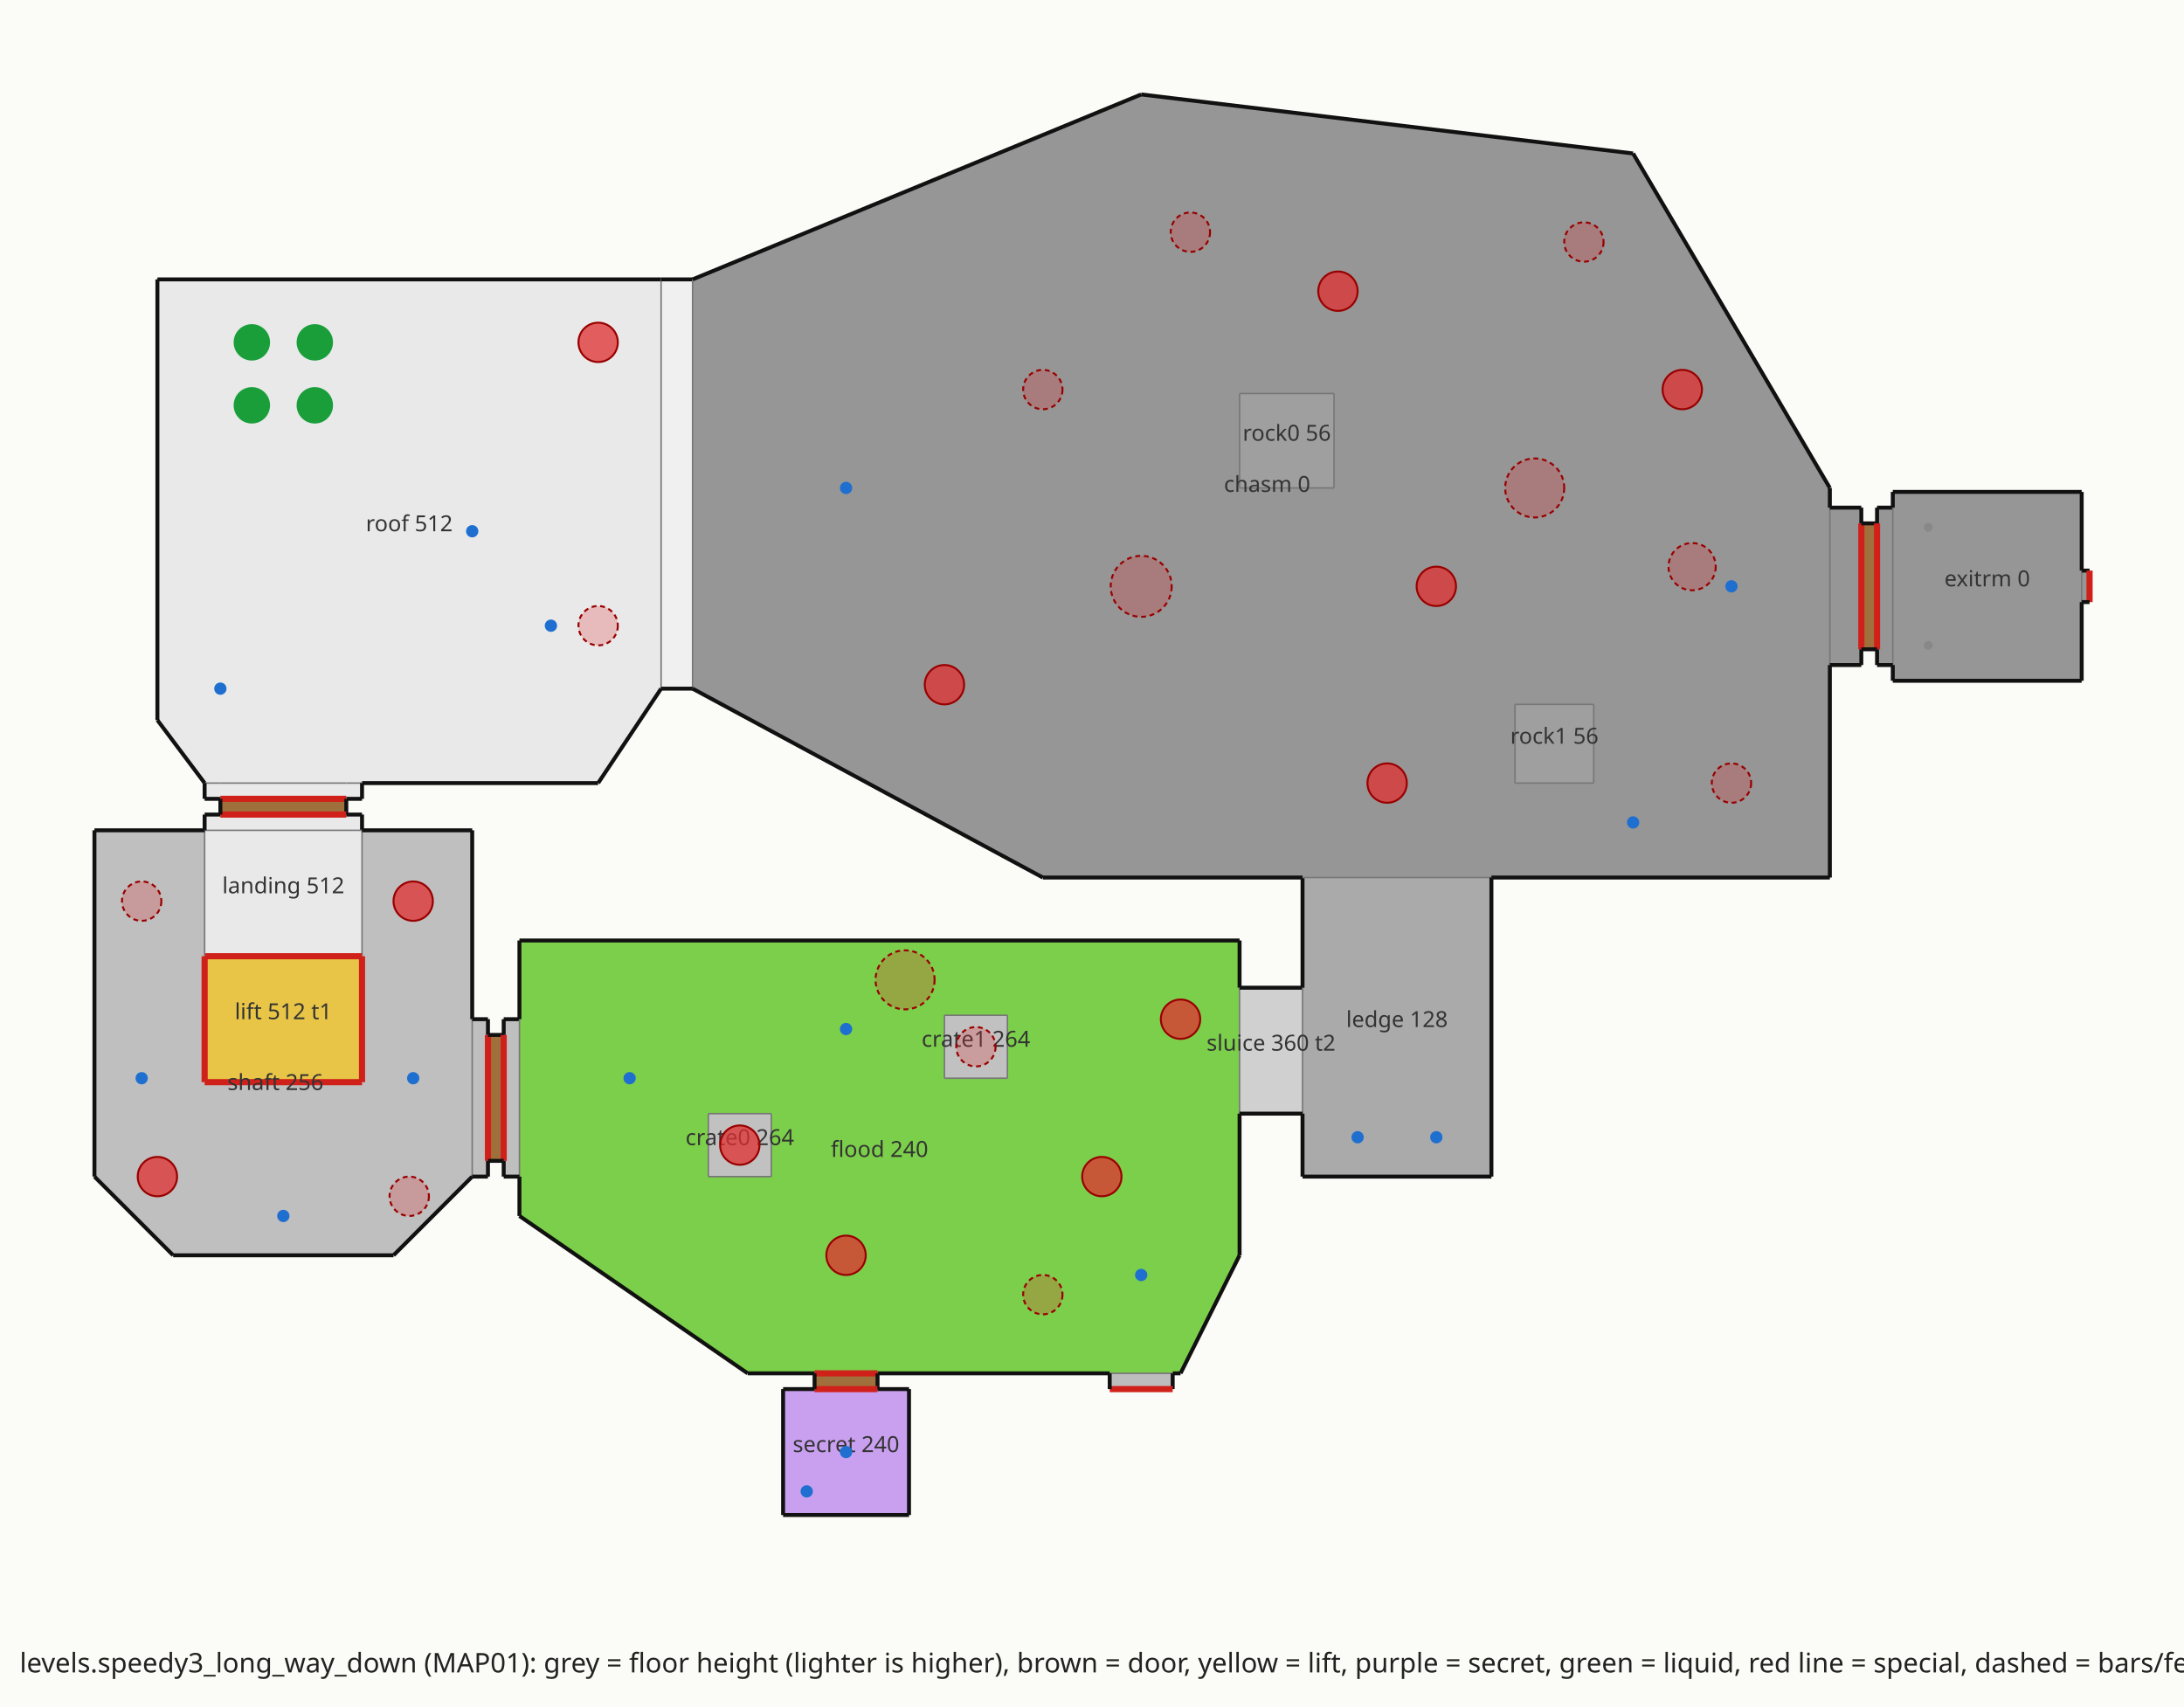
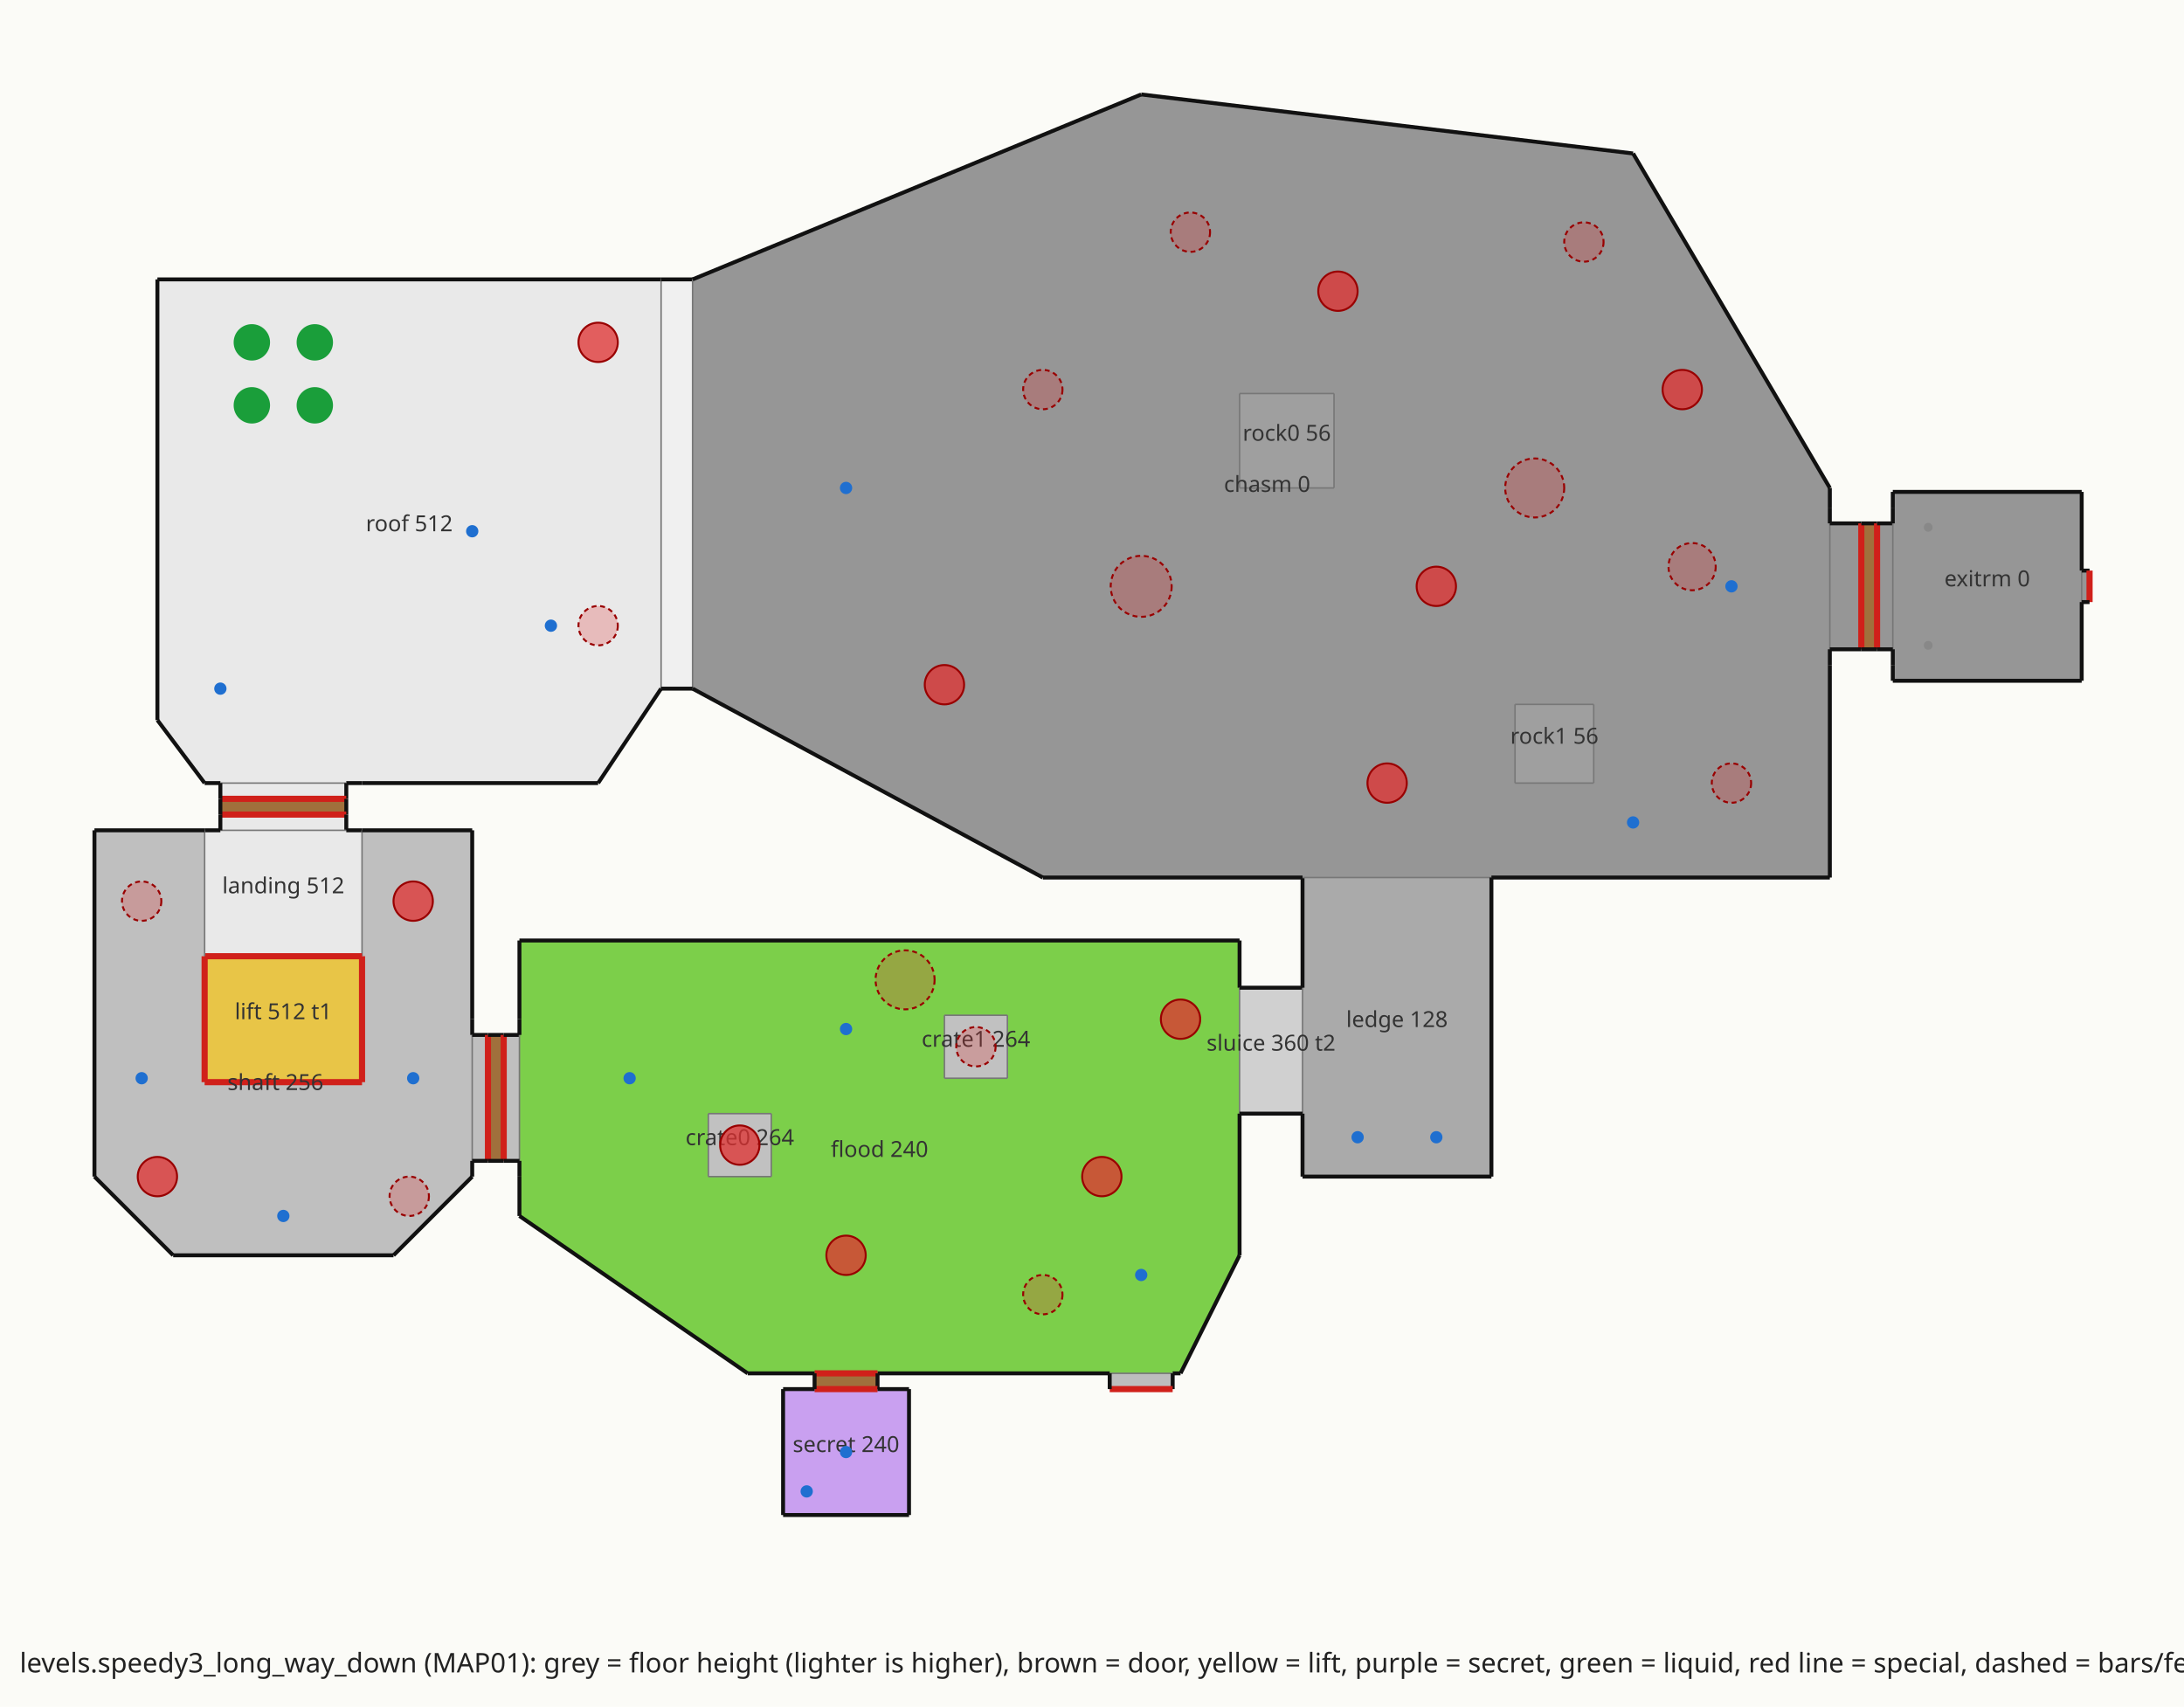
<svg xmlns="http://www.w3.org/2000/svg" width="888" height="694" font-family="sans-serif">
  <rect width="100%" height="100%" fill="#fbfbf7" />
  <path d="M64.0,292.8 L64.0,113.6 L268.8,113.6 L268.8,280.0 L243.2,318.4 L147.2,318.4 L140.8,318.4 L89.6,318.4 L83.2,318.4 Z" fill="rgb(233,233,233)" fill-rule="evenodd" />
  <path d="M268.8,280.0 L281.6,280.0 L281.6,113.6 L268.8,113.6 Z" fill="rgb(240,240,240)" fill-rule="evenodd" />
-   <path d="M83.2,324.8 L147.2,324.8 L147.2,318.4 L83.2,318.4 Z" fill="rgb(233,233,233)" fill-rule="evenodd" />
+   <path d="M89.6,324.8 L140.8,324.8 L140.8,318.4 L89.6,318.4 Z" fill="rgb(233,233,233)" fill-rule="evenodd" />
  <path d="M89.6,331.2 L140.8,331.2 L140.8,324.8 L89.6,324.8 Z" fill="#a0703c" fill-rule="evenodd" />
-   <path d="M83.2,337.6 L147.2,337.6 L147.2,331.2 L83.2,331.2 Z" fill="rgb(233,233,233)" fill-rule="evenodd" />
+   <path d="M89.6,337.6 L140.8,337.6 L140.8,331.2 L89.6,331.2 Z" fill="rgb(233,233,233)" fill-rule="evenodd" />
  <path d="M83.2,388.8 L147.2,388.8 L147.2,337.6 L83.2,337.6 Z" fill="rgb(233,233,233)" fill-rule="evenodd" />
  <path d="M83.2,440.0 L147.2,440.0 L147.2,388.8 L83.2,388.8 Z" fill="#e8c547" fill-rule="evenodd" />
  <path d="M38.4,337.6 L83.2,337.6 L83.2,388.8 L83.2,440.0 L147.2,440.0 L147.2,388.8 L147.2,337.6 L192.0,337.6 L192.0,414.4 L192.0,478.4 L160.0,510.4 L70.4,510.4 L38.4,478.4 Z" fill="rgb(191,191,191)" fill-rule="evenodd" />
-   <path d="M192.0,478.4 L198.4,478.4 L198.4,414.4 L192.0,414.4 Z" fill="rgb(191,191,191)" fill-rule="evenodd" />
+   <path d="M192.0,472.0 L198.4,472.0 L198.4,420.8 L192.0,420.8 Z" fill="rgb(191,191,191)" fill-rule="evenodd" />
  <path d="M198.4,472.0 L204.8,472.0 L204.8,420.8 L198.4,420.8 Z" fill="#a0703c" fill-rule="evenodd" />
-   <path d="M204.8,478.4 L211.2,478.4 L211.2,414.4 L204.8,414.4 Z" fill="rgb(191,191,191)" fill-rule="evenodd" />
+   <path d="M204.8,472.0 L211.2,472.0 L211.2,420.8 L204.8,420.8 Z" fill="rgb(191,191,191)" fill-rule="evenodd" />
  <path d="M211.2,382.4 L504.0,382.4 L504.0,401.6 L504.0,452.8 L504.0,510.4 L480.0,558.4 L476.8,558.4 L451.2,558.4 L356.8,558.4 L331.2,558.4 L304.0,558.4 L211.2,494.4 L211.2,478.4 L211.2,414.4 Z M288.0,478.4 L313.6,478.4 L313.6,452.8 L288.0,452.8 Z M384.0,438.4 L409.6,438.4 L409.6,412.8 L384.0,412.8 Z" fill="#7ccf4a" fill-rule="evenodd" />
  <path d="M288.0,478.4 L313.6,478.4 L313.6,452.8 L288.0,452.8 Z" fill="rgb(193,193,193)" fill-rule="evenodd" />
  <path d="M384.0,438.4 L409.6,438.4 L409.6,412.8 L384.0,412.8 Z" fill="rgb(193,193,193)" fill-rule="evenodd" />
  <path d="M451.2,564.8 L476.8,564.8 L476.8,558.4 L451.2,558.4 Z" fill="rgb(189,189,189)" fill-rule="evenodd" />
  <path d="M504.0,452.8 L529.6,452.8 L529.6,401.6 L504.0,401.6 Z" fill="rgb(208,208,208)" fill-rule="evenodd" />
  <path d="M331.2,564.8 L356.8,564.8 L356.8,558.4 L331.2,558.4 Z" fill="#a0703c" fill-rule="evenodd" />
  <path d="M318.4,616.0 L369.6,616.0 L369.6,564.8 L318.4,564.8 Z" fill="#c9a0f0" fill-rule="evenodd" />
  <path d="M529.6,478.4 L529.6,452.8 L529.6,401.6 L529.6,356.8 L606.4,356.8 L606.4,478.4 Z" fill="rgb(170,170,170)" fill-rule="evenodd" />
  <path d="M281.6,280.0 L281.6,113.6 L464.0,38.4 L664.0,62.4 L744.0,198.4 L744.0,206.4 L744.0,270.4 L744.0,356.8 L606.4,356.8 L529.6,356.8 L424.0,356.8 Z M504.0,198.4 L542.4,198.4 L542.4,160.0 L504.0,160.0 Z M616.0,318.4 L648.0,318.4 L648.0,286.4 L616.0,286.4 Z" fill="rgb(150,150,150)" fill-rule="evenodd" />
  <path d="M504.0,198.4 L542.4,198.4 L542.4,160.0 L504.0,160.0 Z" fill="rgb(159,159,159)" fill-rule="evenodd" />
  <path d="M616.0,318.4 L648.0,318.4 L648.0,286.4 L616.0,286.4 Z" fill="rgb(159,159,159)" fill-rule="evenodd" />
-   <path d="M744.0,270.4 L756.8,270.4 L756.8,206.4 L744.0,206.4 Z" fill="rgb(150,150,150)" fill-rule="evenodd" />
+   <path d="M744.0,264.0 L756.8,264.0 L756.8,212.8 L744.0,212.8 Z" fill="rgb(150,150,150)" fill-rule="evenodd" />
  <path d="M756.8,264.0 L763.2,264.0 L763.2,212.8 L756.8,212.8 Z" fill="#a0703c" fill-rule="evenodd" />
-   <path d="M763.2,270.4 L769.6,270.4 L769.6,206.4 L763.2,206.4 Z" fill="rgb(150,150,150)" fill-rule="evenodd" />
+   <path d="M763.2,264.0 L769.6,264.0 L769.6,212.8 L763.2,212.8 Z" fill="rgb(150,150,150)" fill-rule="evenodd" />
  <path d="M769.6,276.8 L769.6,270.4 L769.6,206.4 L769.6,200.0 L846.4,200.0 L846.4,232.0 L846.4,244.8 L846.4,276.8 Z" fill="rgb(150,150,150)" fill-rule="evenodd" />
  <path d="M846.4,244.8 L849.6,244.8 L849.6,232.0 L846.4,232.0 Z" fill="rgb(150,150,150)" fill-rule="evenodd" />
  <line x1="64.0" y1="292.8" x2="64.0" y2="113.6" stroke="#111" stroke-width="1.6" />
  <line x1="64.0" y1="113.6" x2="268.8" y2="113.6" stroke="#111" stroke-width="1.6" />
  <line x1="268.8" y1="113.6" x2="268.8" y2="280.0" stroke="#777" stroke-width="0.6" />
  <line x1="268.8" y1="280.0" x2="243.2" y2="318.4" stroke="#111" stroke-width="1.6" />
  <line x1="243.2" y1="318.4" x2="147.2" y2="318.4" stroke="#111" stroke-width="1.6" />
-   <line x1="147.2" y1="318.4" x2="140.8" y2="318.4" stroke="#777" stroke-width="0.6" />
+   <line x1="147.2" y1="318.4" x2="140.8" y2="318.4" stroke="#111" stroke-width="1.6" />
  <line x1="140.8" y1="318.4" x2="89.6" y2="318.4" stroke="#777" stroke-width="0.6" />
-   <line x1="89.6" y1="318.4" x2="83.2" y2="318.4" stroke="#777" stroke-width="0.6" />
+   <line x1="89.6" y1="318.4" x2="83.2" y2="318.4" stroke="#111" stroke-width="1.6" />
  <line x1="83.2" y1="318.4" x2="64.0" y2="292.8" stroke="#111" stroke-width="1.6" />
  <line x1="268.8" y1="113.6" x2="281.6" y2="113.6" stroke="#111" stroke-width="1.6" />
  <line x1="281.6" y1="113.6" x2="281.6" y2="280.0" stroke="#777" stroke-width="0.6" />
  <line x1="281.6" y1="280.0" x2="268.8" y2="280.0" stroke="#111" stroke-width="1.6" />
-   <line x1="147.2" y1="318.4" x2="147.2" y2="324.8" stroke="#111" stroke-width="1.6" />
-   <line x1="147.2" y1="324.8" x2="140.8" y2="324.8" stroke="#111" stroke-width="1.6" />
+   <line x1="140.8" y1="318.4" x2="140.8" y2="324.8" stroke="#111" stroke-width="1.6" />
  <line x1="140.8" y1="324.8" x2="89.6" y2="324.8" stroke="#d0201a" stroke-width="2.5" />
-   <line x1="89.6" y1="324.8" x2="83.2" y2="324.8" stroke="#111" stroke-width="1.6" />
-   <line x1="83.2" y1="324.8" x2="83.2" y2="318.4" stroke="#111" stroke-width="1.6" />
+   <line x1="89.6" y1="324.8" x2="89.6" y2="318.4" stroke="#111" stroke-width="1.6" />
  <line x1="140.8" y1="324.8" x2="140.8" y2="331.2" stroke="#111" stroke-width="1.6" />
  <line x1="89.6" y1="331.2" x2="140.8" y2="331.2" stroke="#d0201a" stroke-width="2.5" />
  <line x1="89.6" y1="331.2" x2="89.6" y2="324.8" stroke="#111" stroke-width="1.6" />
-   <line x1="83.2" y1="331.2" x2="89.6" y2="331.2" stroke="#111" stroke-width="1.6" />
-   <line x1="140.8" y1="331.2" x2="147.2" y2="331.2" stroke="#111" stroke-width="1.6" />
-   <line x1="147.2" y1="331.2" x2="147.2" y2="337.6" stroke="#111" stroke-width="1.6" />
-   <line x1="147.2" y1="337.6" x2="83.2" y2="337.6" stroke="#777" stroke-width="0.6" />
-   <line x1="83.2" y1="337.6" x2="83.2" y2="331.2" stroke="#111" stroke-width="1.6" />
+   <line x1="140.8" y1="331.2" x2="140.8" y2="337.6" stroke="#111" stroke-width="1.6" />
+   <line x1="140.8" y1="337.6" x2="89.6" y2="337.6" stroke="#777" stroke-width="0.6" />
+   <line x1="89.6" y1="337.6" x2="89.6" y2="331.2" stroke="#111" stroke-width="1.6" />
+   <line x1="83.2" y1="337.6" x2="89.6" y2="337.6" stroke="#111" stroke-width="1.6" />
+   <line x1="140.8" y1="337.6" x2="147.2" y2="337.6" stroke="#111" stroke-width="1.6" />
  <line x1="147.2" y1="337.6" x2="147.2" y2="388.8" stroke="#777" stroke-width="0.6" />
  <line x1="147.2" y1="388.8" x2="83.2" y2="388.8" stroke="#d0201a" stroke-width="2.5" />
  <line x1="83.2" y1="388.8" x2="83.2" y2="337.6" stroke="#777" stroke-width="0.6" />
  <line x1="147.2" y1="440.0" x2="147.2" y2="388.8" stroke="#d0201a" stroke-width="2.5" />
  <line x1="83.2" y1="440.0" x2="147.2" y2="440.0" stroke="#d0201a" stroke-width="2.5" />
  <line x1="83.2" y1="388.8" x2="83.2" y2="440.0" stroke="#d0201a" stroke-width="2.5" />
  <line x1="38.4" y1="337.6" x2="83.2" y2="337.6" stroke="#111" stroke-width="1.6" />
  <line x1="147.2" y1="337.6" x2="192.0" y2="337.6" stroke="#111" stroke-width="1.6" />
  <line x1="192.0" y1="337.6" x2="192.0" y2="414.4" stroke="#111" stroke-width="1.6" />
-   <line x1="192.0" y1="414.4" x2="192.0" y2="478.4" stroke="#777" stroke-width="0.6" />
+   <line x1="192.0" y1="414.4" x2="192.0" y2="420.8" stroke="#111" stroke-width="1.6" />
+   <line x1="192.0" y1="420.8" x2="192.0" y2="472.0" stroke="#777" stroke-width="0.6" />
+   <line x1="192.0" y1="472.0" x2="192.0" y2="478.4" stroke="#111" stroke-width="1.6" />
  <line x1="192.0" y1="478.4" x2="160.0" y2="510.4" stroke="#111" stroke-width="1.6" />
  <line x1="160.0" y1="510.4" x2="70.4" y2="510.4" stroke="#111" stroke-width="1.6" />
  <line x1="70.4" y1="510.4" x2="38.4" y2="478.4" stroke="#111" stroke-width="1.6" />
  <line x1="38.4" y1="478.4" x2="38.4" y2="337.6" stroke="#111" stroke-width="1.6" />
-   <line x1="192.0" y1="414.4" x2="198.4" y2="414.4" stroke="#111" stroke-width="1.6" />
-   <line x1="198.4" y1="414.4" x2="198.4" y2="420.8" stroke="#111" stroke-width="1.6" />
+   <line x1="192.0" y1="420.8" x2="198.4" y2="420.8" stroke="#111" stroke-width="1.6" />
  <line x1="198.4" y1="420.8" x2="198.4" y2="472.0" stroke="#d0201a" stroke-width="2.5" />
-   <line x1="198.4" y1="472.0" x2="198.4" y2="478.4" stroke="#111" stroke-width="1.6" />
-   <line x1="198.4" y1="478.4" x2="192.0" y2="478.4" stroke="#111" stroke-width="1.6" />
+   <line x1="198.4" y1="472.0" x2="192.0" y2="472.0" stroke="#111" stroke-width="1.6" />
  <line x1="198.4" y1="420.8" x2="204.8" y2="420.8" stroke="#111" stroke-width="1.6" />
  <line x1="204.8" y1="472.0" x2="204.8" y2="420.8" stroke="#d0201a" stroke-width="2.5" />
  <line x1="204.8" y1="472.0" x2="198.4" y2="472.0" stroke="#111" stroke-width="1.6" />
-   <line x1="204.8" y1="414.4" x2="211.2" y2="414.4" stroke="#111" stroke-width="1.6" />
-   <line x1="211.2" y1="414.4" x2="211.2" y2="478.4" stroke="#777" stroke-width="0.6" />
-   <line x1="211.2" y1="478.4" x2="204.8" y2="478.4" stroke="#111" stroke-width="1.6" />
-   <line x1="204.8" y1="478.4" x2="204.8" y2="472.0" stroke="#111" stroke-width="1.6" />
-   <line x1="204.8" y1="420.8" x2="204.8" y2="414.4" stroke="#111" stroke-width="1.6" />
+   <line x1="204.8" y1="420.8" x2="211.2" y2="420.8" stroke="#111" stroke-width="1.6" />
+   <line x1="211.2" y1="420.8" x2="211.2" y2="472.0" stroke="#777" stroke-width="0.6" />
+   <line x1="211.2" y1="472.0" x2="204.8" y2="472.0" stroke="#111" stroke-width="1.6" />
  <line x1="211.2" y1="382.4" x2="504.0" y2="382.4" stroke="#111" stroke-width="1.6" />
  <line x1="504.0" y1="382.4" x2="504.0" y2="401.6" stroke="#111" stroke-width="1.6" />
  <line x1="504.0" y1="401.6" x2="504.0" y2="452.8" stroke="#777" stroke-width="0.6" />
  <line x1="504.0" y1="452.8" x2="504.0" y2="510.4" stroke="#111" stroke-width="1.6" />
  <line x1="504.0" y1="510.4" x2="480.0" y2="558.4" stroke="#111" stroke-width="1.6" />
  <line x1="480.0" y1="558.4" x2="476.8" y2="558.4" stroke="#111" stroke-width="1.6" />
  <line x1="476.8" y1="558.4" x2="451.2" y2="558.4" stroke="#777" stroke-width="0.6" />
  <line x1="451.2" y1="558.4" x2="356.8" y2="558.4" stroke="#111" stroke-width="1.6" />
  <line x1="356.8" y1="558.4" x2="331.2" y2="558.4" stroke="#d0201a" stroke-width="2.5" />
  <line x1="331.2" y1="558.4" x2="304.0" y2="558.4" stroke="#111" stroke-width="1.6" />
  <line x1="304.0" y1="558.4" x2="211.2" y2="494.4" stroke="#111" stroke-width="1.6" />
  <line x1="211.2" y1="494.4" x2="211.2" y2="478.4" stroke="#111" stroke-width="1.6" />
+   <line x1="211.2" y1="478.4" x2="211.2" y2="472.0" stroke="#111" stroke-width="1.6" />
+   <line x1="211.2" y1="420.8" x2="211.2" y2="414.4" stroke="#111" stroke-width="1.6" />
  <line x1="211.2" y1="414.4" x2="211.2" y2="382.4" stroke="#111" stroke-width="1.6" />
  <line x1="288.0" y1="478.4" x2="313.6" y2="478.4" stroke="#777" stroke-width="0.6" />
  <line x1="313.6" y1="478.4" x2="313.6" y2="452.8" stroke="#777" stroke-width="0.6" />
  <line x1="313.6" y1="452.8" x2="288.0" y2="452.8" stroke="#777" stroke-width="0.6" />
  <line x1="288.0" y1="452.8" x2="288.0" y2="478.4" stroke="#777" stroke-width="0.6" />
  <line x1="384.0" y1="438.4" x2="409.6" y2="438.4" stroke="#777" stroke-width="0.6" />
  <line x1="409.6" y1="438.4" x2="409.6" y2="412.8" stroke="#777" stroke-width="0.6" />
  <line x1="409.6" y1="412.8" x2="384.0" y2="412.8" stroke="#777" stroke-width="0.6" />
  <line x1="384.0" y1="412.8" x2="384.0" y2="438.4" stroke="#777" stroke-width="0.6" />
  <line x1="476.8" y1="558.4" x2="476.8" y2="564.8" stroke="#111" stroke-width="1.6" />
  <line x1="476.8" y1="564.8" x2="451.2" y2="564.8" stroke="#d0201a" stroke-width="2.5" />
  <line x1="451.2" y1="564.8" x2="451.2" y2="558.4" stroke="#111" stroke-width="1.6" />
  <line x1="504.0" y1="401.6" x2="529.6" y2="401.6" stroke="#111" stroke-width="1.6" />
  <line x1="529.6" y1="401.6" x2="529.6" y2="452.8" stroke="#777" stroke-width="0.6" />
  <line x1="529.6" y1="452.8" x2="504.0" y2="452.8" stroke="#111" stroke-width="1.6" />
  <line x1="356.8" y1="558.4" x2="356.8" y2="564.8" stroke="#111" stroke-width="1.6" />
  <line x1="331.2" y1="564.8" x2="356.8" y2="564.8" stroke="#d0201a" stroke-width="2.5" />
  <line x1="331.2" y1="564.8" x2="331.2" y2="558.4" stroke="#111" stroke-width="1.6" />
  <line x1="318.4" y1="564.8" x2="331.2" y2="564.8" stroke="#111" stroke-width="1.6" />
  <line x1="356.8" y1="564.8" x2="369.6" y2="564.8" stroke="#111" stroke-width="1.6" />
  <line x1="369.6" y1="564.8" x2="369.6" y2="616.0" stroke="#111" stroke-width="1.6" />
  <line x1="369.6" y1="616.0" x2="318.4" y2="616.0" stroke="#111" stroke-width="1.6" />
  <line x1="318.4" y1="616.0" x2="318.4" y2="564.8" stroke="#111" stroke-width="1.6" />
  <line x1="529.6" y1="478.4" x2="529.6" y2="452.8" stroke="#111" stroke-width="1.6" />
  <line x1="529.6" y1="401.6" x2="529.6" y2="356.8" stroke="#111" stroke-width="1.6" />
  <line x1="529.6" y1="356.8" x2="606.4" y2="356.8" stroke="#777" stroke-width="0.6" />
  <line x1="606.4" y1="356.8" x2="606.4" y2="478.4" stroke="#111" stroke-width="1.6" />
  <line x1="606.4" y1="478.4" x2="529.6" y2="478.4" stroke="#111" stroke-width="1.6" />
  <line x1="281.6" y1="113.6" x2="464.0" y2="38.4" stroke="#111" stroke-width="1.6" />
  <line x1="464.0" y1="38.4" x2="664.0" y2="62.4" stroke="#111" stroke-width="1.6" />
  <line x1="664.0" y1="62.4" x2="744.0" y2="198.4" stroke="#111" stroke-width="1.6" />
  <line x1="744.0" y1="198.4" x2="744.0" y2="206.4" stroke="#111" stroke-width="1.6" />
-   <line x1="744.0" y1="206.4" x2="744.0" y2="270.4" stroke="#777" stroke-width="0.6" />
+   <line x1="744.0" y1="206.4" x2="744.0" y2="212.8" stroke="#111" stroke-width="1.6" />
+   <line x1="744.0" y1="212.8" x2="744.0" y2="264.0" stroke="#777" stroke-width="0.6" />
+   <line x1="744.0" y1="264.0" x2="744.0" y2="270.4" stroke="#111" stroke-width="1.6" />
  <line x1="744.0" y1="270.4" x2="744.0" y2="356.8" stroke="#111" stroke-width="1.6" />
  <line x1="744.0" y1="356.8" x2="606.4" y2="356.8" stroke="#111" stroke-width="1.6" />
  <line x1="529.6" y1="356.8" x2="424.0" y2="356.8" stroke="#111" stroke-width="1.6" />
  <line x1="424.0" y1="356.8" x2="281.6" y2="280.0" stroke="#111" stroke-width="1.6" />
  <line x1="504.0" y1="198.4" x2="542.4" y2="198.4" stroke="#777" stroke-width="0.6" />
  <line x1="542.4" y1="198.4" x2="542.4" y2="160.0" stroke="#777" stroke-width="0.6" />
  <line x1="542.4" y1="160.0" x2="504.0" y2="160.0" stroke="#777" stroke-width="0.6" />
  <line x1="504.0" y1="160.0" x2="504.0" y2="198.4" stroke="#777" stroke-width="0.6" />
  <line x1="616.0" y1="318.4" x2="648.0" y2="318.4" stroke="#777" stroke-width="0.6" />
  <line x1="648.0" y1="318.4" x2="648.0" y2="286.4" stroke="#777" stroke-width="0.6" />
  <line x1="648.0" y1="286.4" x2="616.0" y2="286.4" stroke="#777" stroke-width="0.6" />
  <line x1="616.0" y1="286.4" x2="616.0" y2="318.4" stroke="#777" stroke-width="0.6" />
-   <line x1="744.0" y1="206.4" x2="756.8" y2="206.4" stroke="#111" stroke-width="1.6" />
-   <line x1="756.8" y1="206.4" x2="756.8" y2="212.8" stroke="#111" stroke-width="1.6" />
+   <line x1="744.0" y1="212.8" x2="756.8" y2="212.8" stroke="#111" stroke-width="1.6" />
  <line x1="756.8" y1="212.8" x2="756.8" y2="264.0" stroke="#d0201a" stroke-width="2.5" />
-   <line x1="756.8" y1="264.0" x2="756.8" y2="270.4" stroke="#111" stroke-width="1.6" />
-   <line x1="756.8" y1="270.4" x2="744.0" y2="270.4" stroke="#111" stroke-width="1.6" />
+   <line x1="756.8" y1="264.0" x2="744.0" y2="264.0" stroke="#111" stroke-width="1.6" />
  <line x1="756.8" y1="212.8" x2="763.2" y2="212.8" stroke="#111" stroke-width="1.6" />
  <line x1="763.2" y1="264.0" x2="763.2" y2="212.8" stroke="#d0201a" stroke-width="2.5" />
  <line x1="763.2" y1="264.0" x2="756.8" y2="264.0" stroke="#111" stroke-width="1.6" />
-   <line x1="763.2" y1="206.4" x2="769.6" y2="206.4" stroke="#111" stroke-width="1.6" />
-   <line x1="769.6" y1="206.4" x2="769.6" y2="270.4" stroke="#777" stroke-width="0.6" />
-   <line x1="769.6" y1="270.4" x2="763.2" y2="270.4" stroke="#111" stroke-width="1.6" />
-   <line x1="763.2" y1="270.4" x2="763.2" y2="264.0" stroke="#111" stroke-width="1.6" />
-   <line x1="763.2" y1="212.8" x2="763.2" y2="206.4" stroke="#111" stroke-width="1.6" />
+   <line x1="763.2" y1="212.8" x2="769.6" y2="212.8" stroke="#111" stroke-width="1.6" />
+   <line x1="769.6" y1="212.8" x2="769.6" y2="264.0" stroke="#777" stroke-width="0.6" />
+   <line x1="769.6" y1="264.0" x2="763.2" y2="264.0" stroke="#111" stroke-width="1.6" />
  <line x1="769.6" y1="276.8" x2="769.6" y2="270.4" stroke="#111" stroke-width="1.6" />
+   <line x1="769.6" y1="270.4" x2="769.6" y2="264.0" stroke="#111" stroke-width="1.6" />
+   <line x1="769.6" y1="212.8" x2="769.6" y2="206.4" stroke="#111" stroke-width="1.6" />
  <line x1="769.6" y1="206.4" x2="769.6" y2="200.0" stroke="#111" stroke-width="1.6" />
  <line x1="769.6" y1="200.0" x2="846.4" y2="200.0" stroke="#111" stroke-width="1.6" />
  <line x1="846.4" y1="200.0" x2="846.4" y2="232.0" stroke="#111" stroke-width="1.6" />
  <line x1="846.4" y1="232.0" x2="846.4" y2="244.8" stroke="#777" stroke-width="0.6" />
  <line x1="846.4" y1="244.8" x2="846.4" y2="276.8" stroke="#111" stroke-width="1.6" />
  <line x1="846.4" y1="276.8" x2="769.6" y2="276.8" stroke="#111" stroke-width="1.6" />
  <line x1="846.4" y1="232.0" x2="849.6" y2="232.0" stroke="#111" stroke-width="1.6" />
  <line x1="849.6" y1="232.0" x2="849.6" y2="244.8" stroke="#d0201a" stroke-width="2.5" />
  <line x1="849.6" y1="244.8" x2="846.4" y2="244.8" stroke="#111" stroke-width="1.6" />
  <text x="166.4" y="216.0" font-size="9" text-anchor="middle" fill="#333">roof 512</text>
  <text x="115.2" y="363.2" font-size="9" text-anchor="middle" fill="#333">landing 512</text>
  <text x="115.2" y="414.4" font-size="9" text-anchor="middle" fill="#333">lift 512 t1</text>
  <text x="112.0" y="443.2" font-size="9" text-anchor="middle" fill="#333">shaft 256</text>
  <text x="357.6" y="470.4" font-size="9" text-anchor="middle" fill="#333">flood 240</text>
  <text x="300.8" y="465.6" font-size="9" text-anchor="middle" fill="#333">crate0 264</text>
  <text x="396.8" y="425.6" font-size="9" text-anchor="middle" fill="#333">crate1 264</text>
  <text x="516.8" y="427.2" font-size="9" text-anchor="middle" fill="#333">sluice 360 t2</text>
  <text x="344.0" y="590.4" font-size="9" text-anchor="middle" fill="#333">secret 240</text>
  <text x="568.0" y="417.6" font-size="9" text-anchor="middle" fill="#333">ledge 128</text>
  <text x="515.2" y="200.0" font-size="9" text-anchor="middle" fill="#333">chasm 0</text>
  <text x="523.2" y="179.2" font-size="9" text-anchor="middle" fill="#333">rock0 56</text>
  <text x="632.0" y="302.4" font-size="9" text-anchor="middle" fill="#333">rock1 56</text>
  <text x="808.0" y="238.4" font-size="9" text-anchor="middle" fill="#333">exitrm 0</text>
  <circle cx="102.4" cy="164.8" r="7.4" fill="#1a9e3a" />
  <circle cx="102.4" cy="139.2" r="7.4" fill="#1a9e3a" />
  <circle cx="128.0" cy="139.2" r="7.4" fill="#1a9e3a" />
  <circle cx="128.0" cy="164.8" r="7.4" fill="#1a9e3a" />
  <circle cx="192.0" cy="216.0" r="2.5" fill="#1f6fd0" />
  <circle cx="224.0" cy="254.4" r="2.5" fill="#1f6fd0" />
  <circle cx="89.6" cy="280.0" r="2.5" fill="#1f6fd0" />
  <circle cx="243.2" cy="139.2" r="8.0" fill="#e03030" fill-opacity="0.75" stroke="#900" stroke-width="0.8" />
  <circle cx="243.2" cy="254.4" r="8.0" fill="#e03030" fill-opacity="0.25" stroke="#900" stroke-width="0.8" stroke-dasharray="2,1.5" />
  <circle cx="64.0" cy="478.4" r="8.0" fill="#e03030" fill-opacity="0.75" stroke="#900" stroke-width="0.8" />
  <circle cx="166.4" cy="486.4" r="8.0" fill="#e03030" fill-opacity="0.25" stroke="#900" stroke-width="0.8" stroke-dasharray="2,1.5" />
  <circle cx="168.0" cy="366.4" r="8.0" fill="#e03030" fill-opacity="0.75" stroke="#900" stroke-width="0.8" />
  <circle cx="57.6" cy="366.4" r="8.0" fill="#e03030" fill-opacity="0.25" stroke="#900" stroke-width="0.8" stroke-dasharray="2,1.5" />
  <circle cx="115.2" cy="494.4" r="2.5" fill="#1f6fd0" />
  <circle cx="168.0" cy="438.4" r="2.5" fill="#1f6fd0" />
  <circle cx="57.6" cy="438.4" r="2.5" fill="#1f6fd0" />
  <circle cx="300.8" cy="465.6" r="8.0" fill="#e03030" fill-opacity="0.75" stroke="#900" stroke-width="0.8" />
  <circle cx="396.8" cy="425.6" r="8.0" fill="#e03030" fill-opacity="0.25" stroke="#900" stroke-width="0.8" stroke-dasharray="2,1.5" />
  <circle cx="344.0" cy="510.4" r="8.0" fill="#e03030" fill-opacity="0.75" stroke="#900" stroke-width="0.8" />
  <circle cx="448.0" cy="478.4" r="8.0" fill="#e03030" fill-opacity="0.75" stroke="#900" stroke-width="0.8" />
  <circle cx="480.0" cy="414.4" r="8.0" fill="#e03030" fill-opacity="0.75" stroke="#900" stroke-width="0.8" />
  <circle cx="424.0" cy="526.4" r="8.0" fill="#e03030" fill-opacity="0.25" stroke="#900" stroke-width="0.8" stroke-dasharray="2,1.5" />
  <circle cx="368.0" cy="398.4" r="12.0" fill="#e03030" fill-opacity="0.25" stroke="#900" stroke-width="0.8" stroke-dasharray="2,1.5" />
  <circle cx="256.0" cy="438.4" r="2.5" fill="#1f6fd0" />
  <circle cx="464.0" cy="518.4" r="2.5" fill="#1f6fd0" />
  <circle cx="344.0" cy="418.4" r="2.5" fill="#1f6fd0" />
  <circle cx="344.0" cy="590.4" r="2.5" fill="#1f6fd0" />
  <circle cx="328.0" cy="606.4" r="2.5" fill="#1f6fd0" />
  <circle cx="584.0" cy="462.4" r="2.5" fill="#1f6fd0" />
  <circle cx="552.0" cy="462.4" r="2.5" fill="#1f6fd0" />
  <circle cx="544.0" cy="118.4" r="8.0" fill="#e03030" fill-opacity="0.75" stroke="#900" stroke-width="0.8" />
  <circle cx="684.0" cy="158.4" r="8.0" fill="#e03030" fill-opacity="0.75" stroke="#900" stroke-width="0.8" />
  <circle cx="424.0" cy="158.4" r="8.0" fill="#e03030" fill-opacity="0.25" stroke="#900" stroke-width="0.8" stroke-dasharray="2,1.5" />
  <circle cx="584.0" cy="238.4" r="8.0" fill="#e03030" fill-opacity="0.75" stroke="#900" stroke-width="0.8" />
  <circle cx="704.0" cy="318.4" r="8.0" fill="#e03030" fill-opacity="0.25" stroke="#900" stroke-width="0.8" stroke-dasharray="2,1.5" />
  <circle cx="624.0" cy="198.4" r="12.0" fill="#e03030" fill-opacity="0.25" stroke="#900" stroke-width="0.8" stroke-dasharray="2,1.5" />
  <circle cx="464.0" cy="238.4" r="12.4" fill="#e03030" fill-opacity="0.25" stroke="#900" stroke-width="0.8" stroke-dasharray="2,1.5" />
  <circle cx="384.0" cy="278.4" r="8.0" fill="#e03030" fill-opacity="0.75" stroke="#900" stroke-width="0.8" />
  <circle cx="704.0" cy="238.4" r="2.5" fill="#1f6fd0" />
  <circle cx="664.0" cy="334.4" r="2.5" fill="#1f6fd0" />
  <circle cx="564.0" cy="318.4" r="8.0" fill="#e03030" fill-opacity="0.75" stroke="#900" stroke-width="0.8" />
  <circle cx="484.0" cy="94.4" r="8.0" fill="#e03030" fill-opacity="0.25" stroke="#900" stroke-width="0.8" stroke-dasharray="2,1.5" />
  <circle cx="644.0" cy="98.4" r="8.0" fill="#e03030" fill-opacity="0.25" stroke="#900" stroke-width="0.8" stroke-dasharray="2,1.5" />
  <circle cx="688.0" cy="230.4" r="9.6" fill="#e03030" fill-opacity="0.25" stroke="#900" stroke-width="0.8" stroke-dasharray="2,1.5" />
  <circle cx="344.0" cy="198.4" r="2.5" fill="#1f6fd0" />
  <circle cx="784.0" cy="262.4" r="1.8" fill="#888" />
  <circle cx="784.0" cy="214.4" r="1.8" fill="#888" />
  <text x="8" y="680" font-size="11" fill="#222">levels.speedy3_long_way_down (MAP01): grey = floor height (lighter is higher), brown = door, yellow = lift, purple = secret, green = liquid, red line = special, dashed = bars/fence; red circles = monsters (faint/dashed = not on easy), blue dots = pickups, green = start</text>
</svg>
